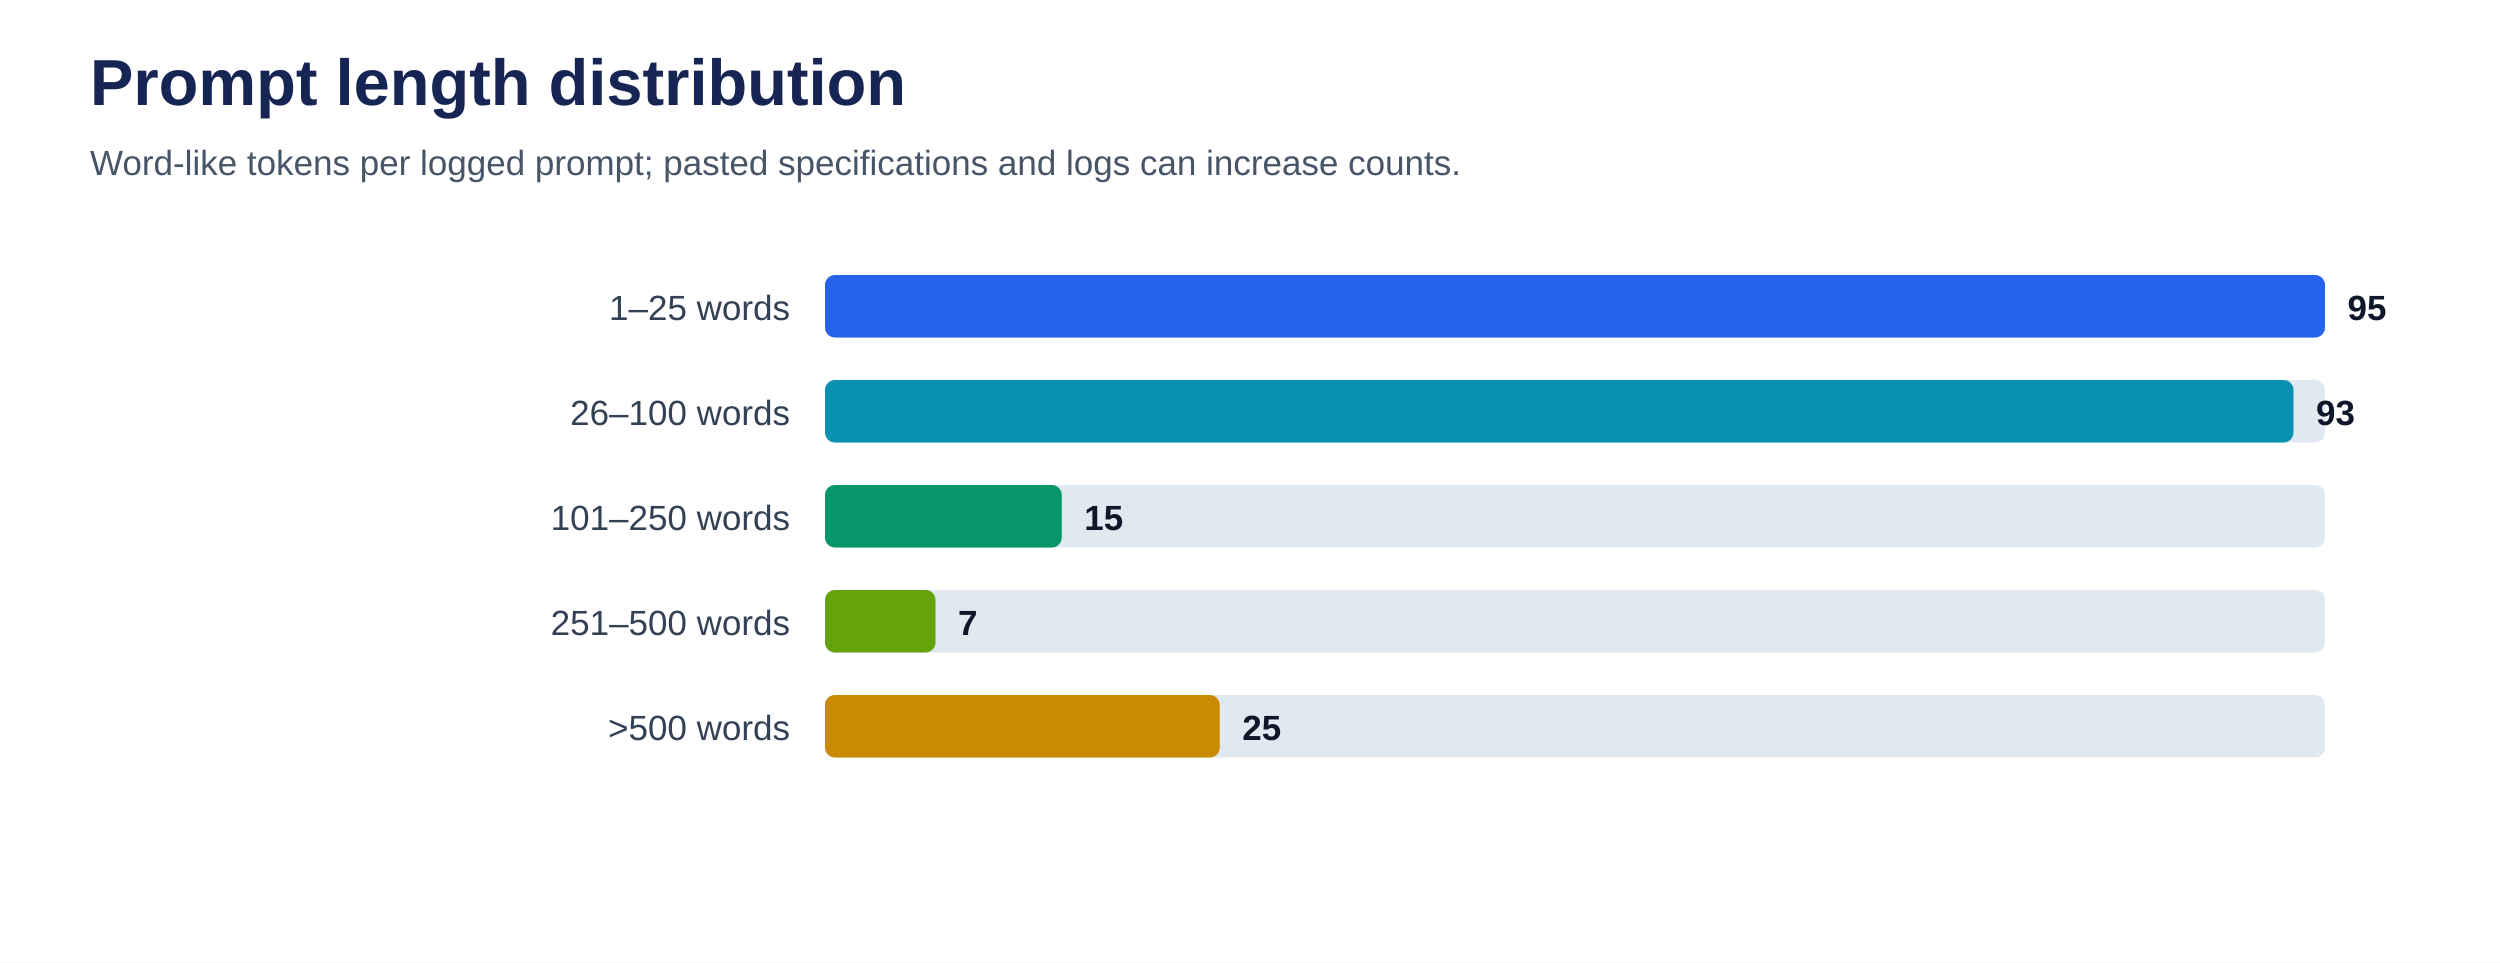
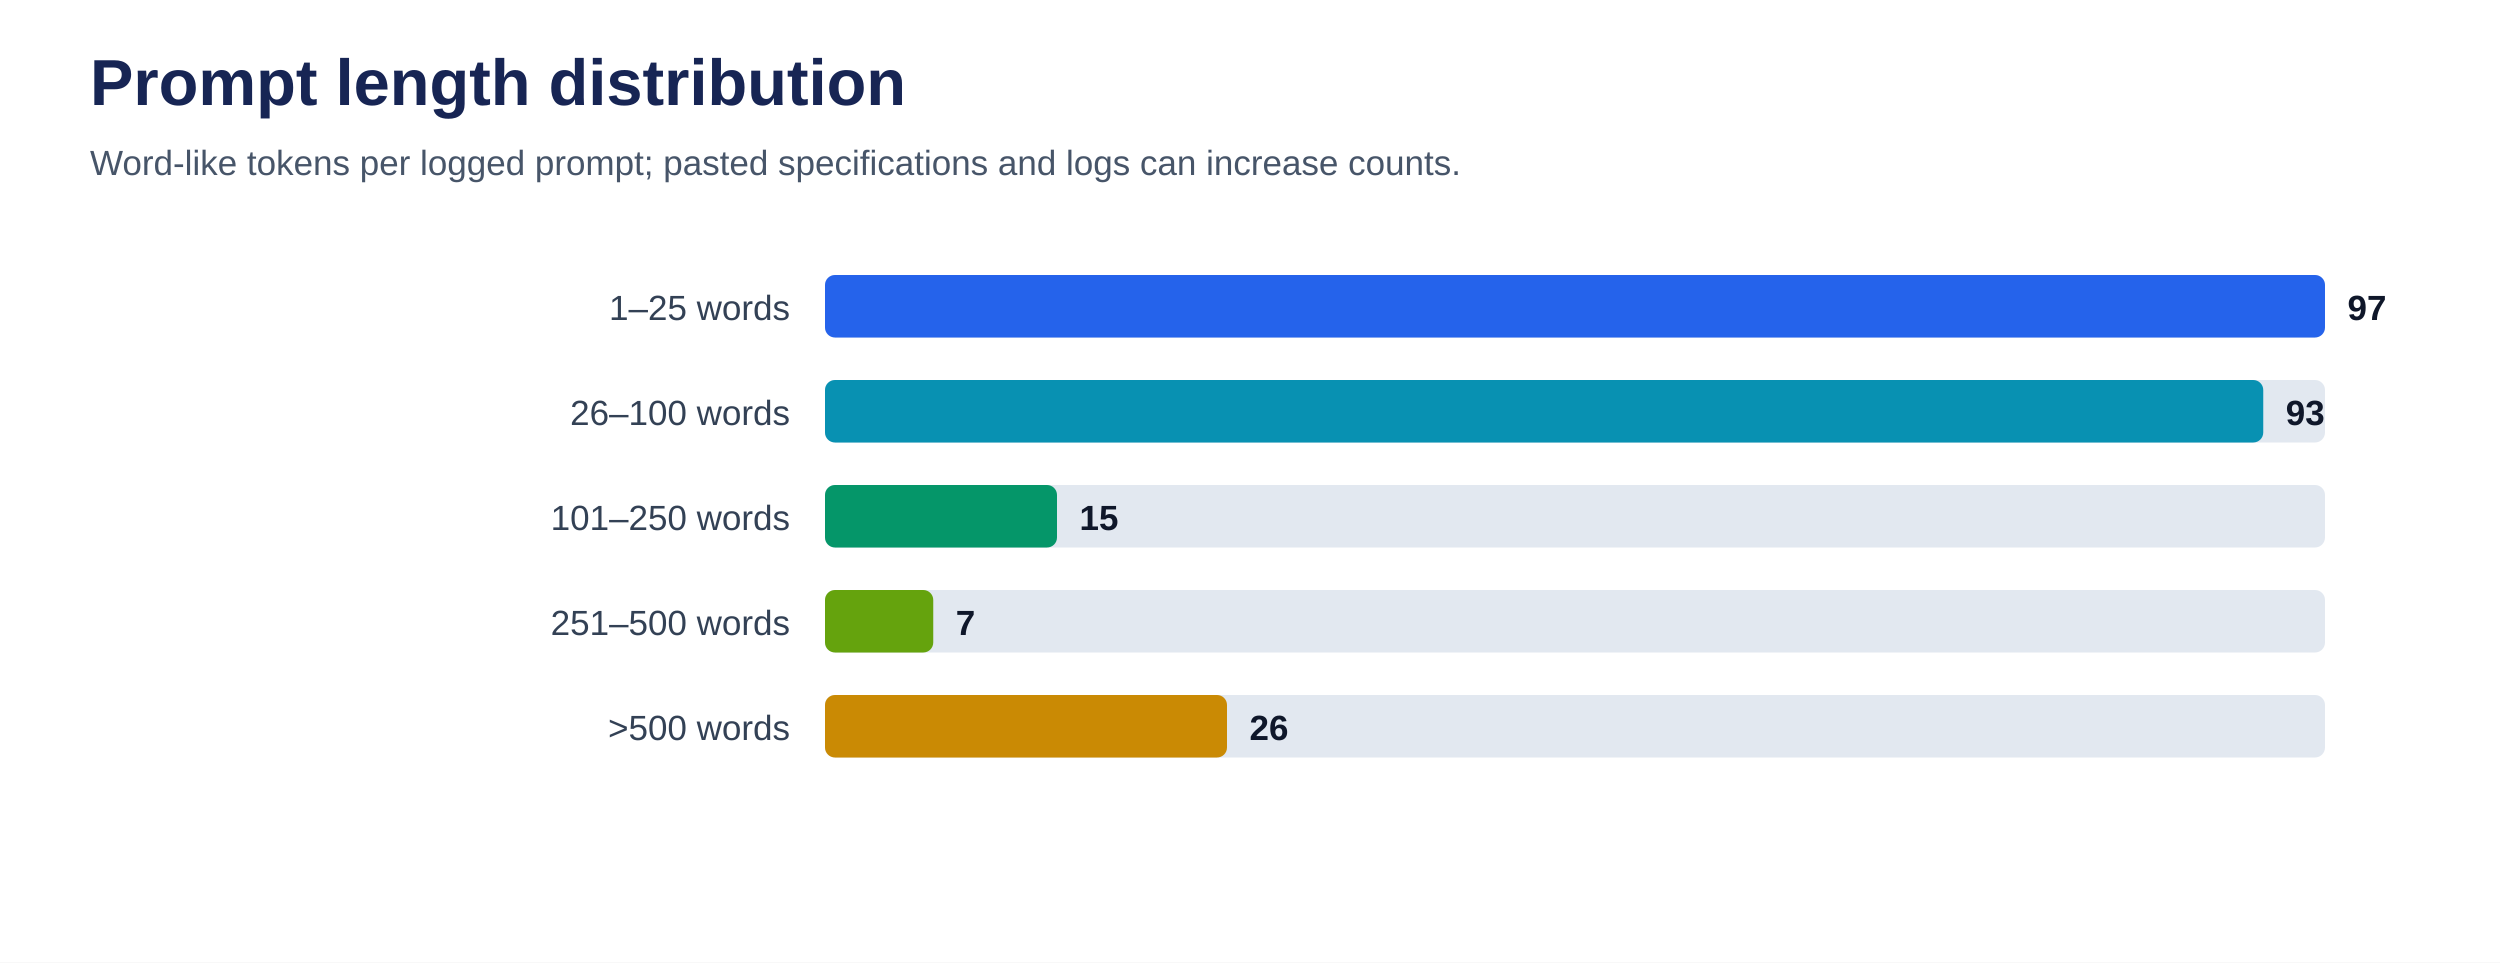
<svg xmlns="http://www.w3.org/2000/svg" viewBox="0 0 1000 385" role="img" aria-labelledby="title desc">
  <rect width="100%" height="100%" fill="#ffffff" />
  <text x="36" y="42" font-family="Arial, sans-serif" font-size="26" font-weight="700" fill="#172554">Prompt length distribution</text>
  <text x="36" y="70" font-family="Arial, sans-serif" font-size="14" fill="#475569">Word-like tokens per logged prompt; pasted specifications and logs can increase counts.</text>
  <text x="316" y="128" text-anchor="end" font-family="Arial, sans-serif" font-size="14" fill="#334155">1–25 words</text>
  <rect x="330" y="110" width="600" height="25" rx="4" fill="#e2e8f0" />
  <rect x="330" y="110" width="600.0" height="25" rx="4" fill="#2563eb" />
-   <text x="939.0" y="128" font-family="Arial, sans-serif" font-size="14" font-weight="700" fill="#0f172a">95</text>
+   <text x="939.0" y="128" font-family="Arial, sans-serif" font-size="14" font-weight="700" fill="#0f172a">97</text>
  <text x="316" y="170" text-anchor="end" font-family="Arial, sans-serif" font-size="14" fill="#334155">26–100 words</text>
  <rect x="330" y="152" width="600" height="25" rx="4" fill="#e2e8f0" />
-   <rect x="330" y="152" width="587.4" height="25" rx="4" fill="#0891b2" />
-   <text x="926.4" y="170" font-family="Arial, sans-serif" font-size="14" font-weight="700" fill="#0f172a">93</text>
+   <rect x="330" y="152" width="575.3" height="25" rx="4" fill="#0891b2" />
+   <text x="914.3" y="170" font-family="Arial, sans-serif" font-size="14" font-weight="700" fill="#0f172a">93</text>
  <text x="316" y="212" text-anchor="end" font-family="Arial, sans-serif" font-size="14" fill="#334155">101–250 words</text>
  <rect x="330" y="194" width="600" height="25" rx="4" fill="#e2e8f0" />
-   <rect x="330" y="194" width="94.7" height="25" rx="4" fill="#059669" />
-   <text x="433.7" y="212" font-family="Arial, sans-serif" font-size="14" font-weight="700" fill="#0f172a">15</text>
+   <rect x="330" y="194" width="92.8" height="25" rx="4" fill="#059669" />
+   <text x="431.8" y="212" font-family="Arial, sans-serif" font-size="14" font-weight="700" fill="#0f172a">15</text>
  <text x="316" y="254" text-anchor="end" font-family="Arial, sans-serif" font-size="14" fill="#334155">251–500 words</text>
  <rect x="330" y="236" width="600" height="25" rx="4" fill="#e2e8f0" />
-   <rect x="330" y="236" width="44.2" height="25" rx="4" fill="#65a30d" />
-   <text x="383.2" y="254" font-family="Arial, sans-serif" font-size="14" font-weight="700" fill="#0f172a">7</text>
+   <rect x="330" y="236" width="43.3" height="25" rx="4" fill="#65a30d" />
+   <text x="382.3" y="254" font-family="Arial, sans-serif" font-size="14" font-weight="700" fill="#0f172a">7</text>
  <text x="316" y="296" text-anchor="end" font-family="Arial, sans-serif" font-size="14" fill="#334155">&gt;500 words</text>
  <rect x="330" y="278" width="600" height="25" rx="4" fill="#e2e8f0" />
-   <rect x="330" y="278" width="157.9" height="25" rx="4" fill="#ca8a04" />
-   <text x="496.9" y="296" font-family="Arial, sans-serif" font-size="14" font-weight="700" fill="#0f172a">25</text>
+   <rect x="330" y="278" width="160.8" height="25" rx="4" fill="#ca8a04" />
+   <text x="499.8" y="296" font-family="Arial, sans-serif" font-size="14" font-weight="700" fill="#0f172a">26</text>
</svg>
